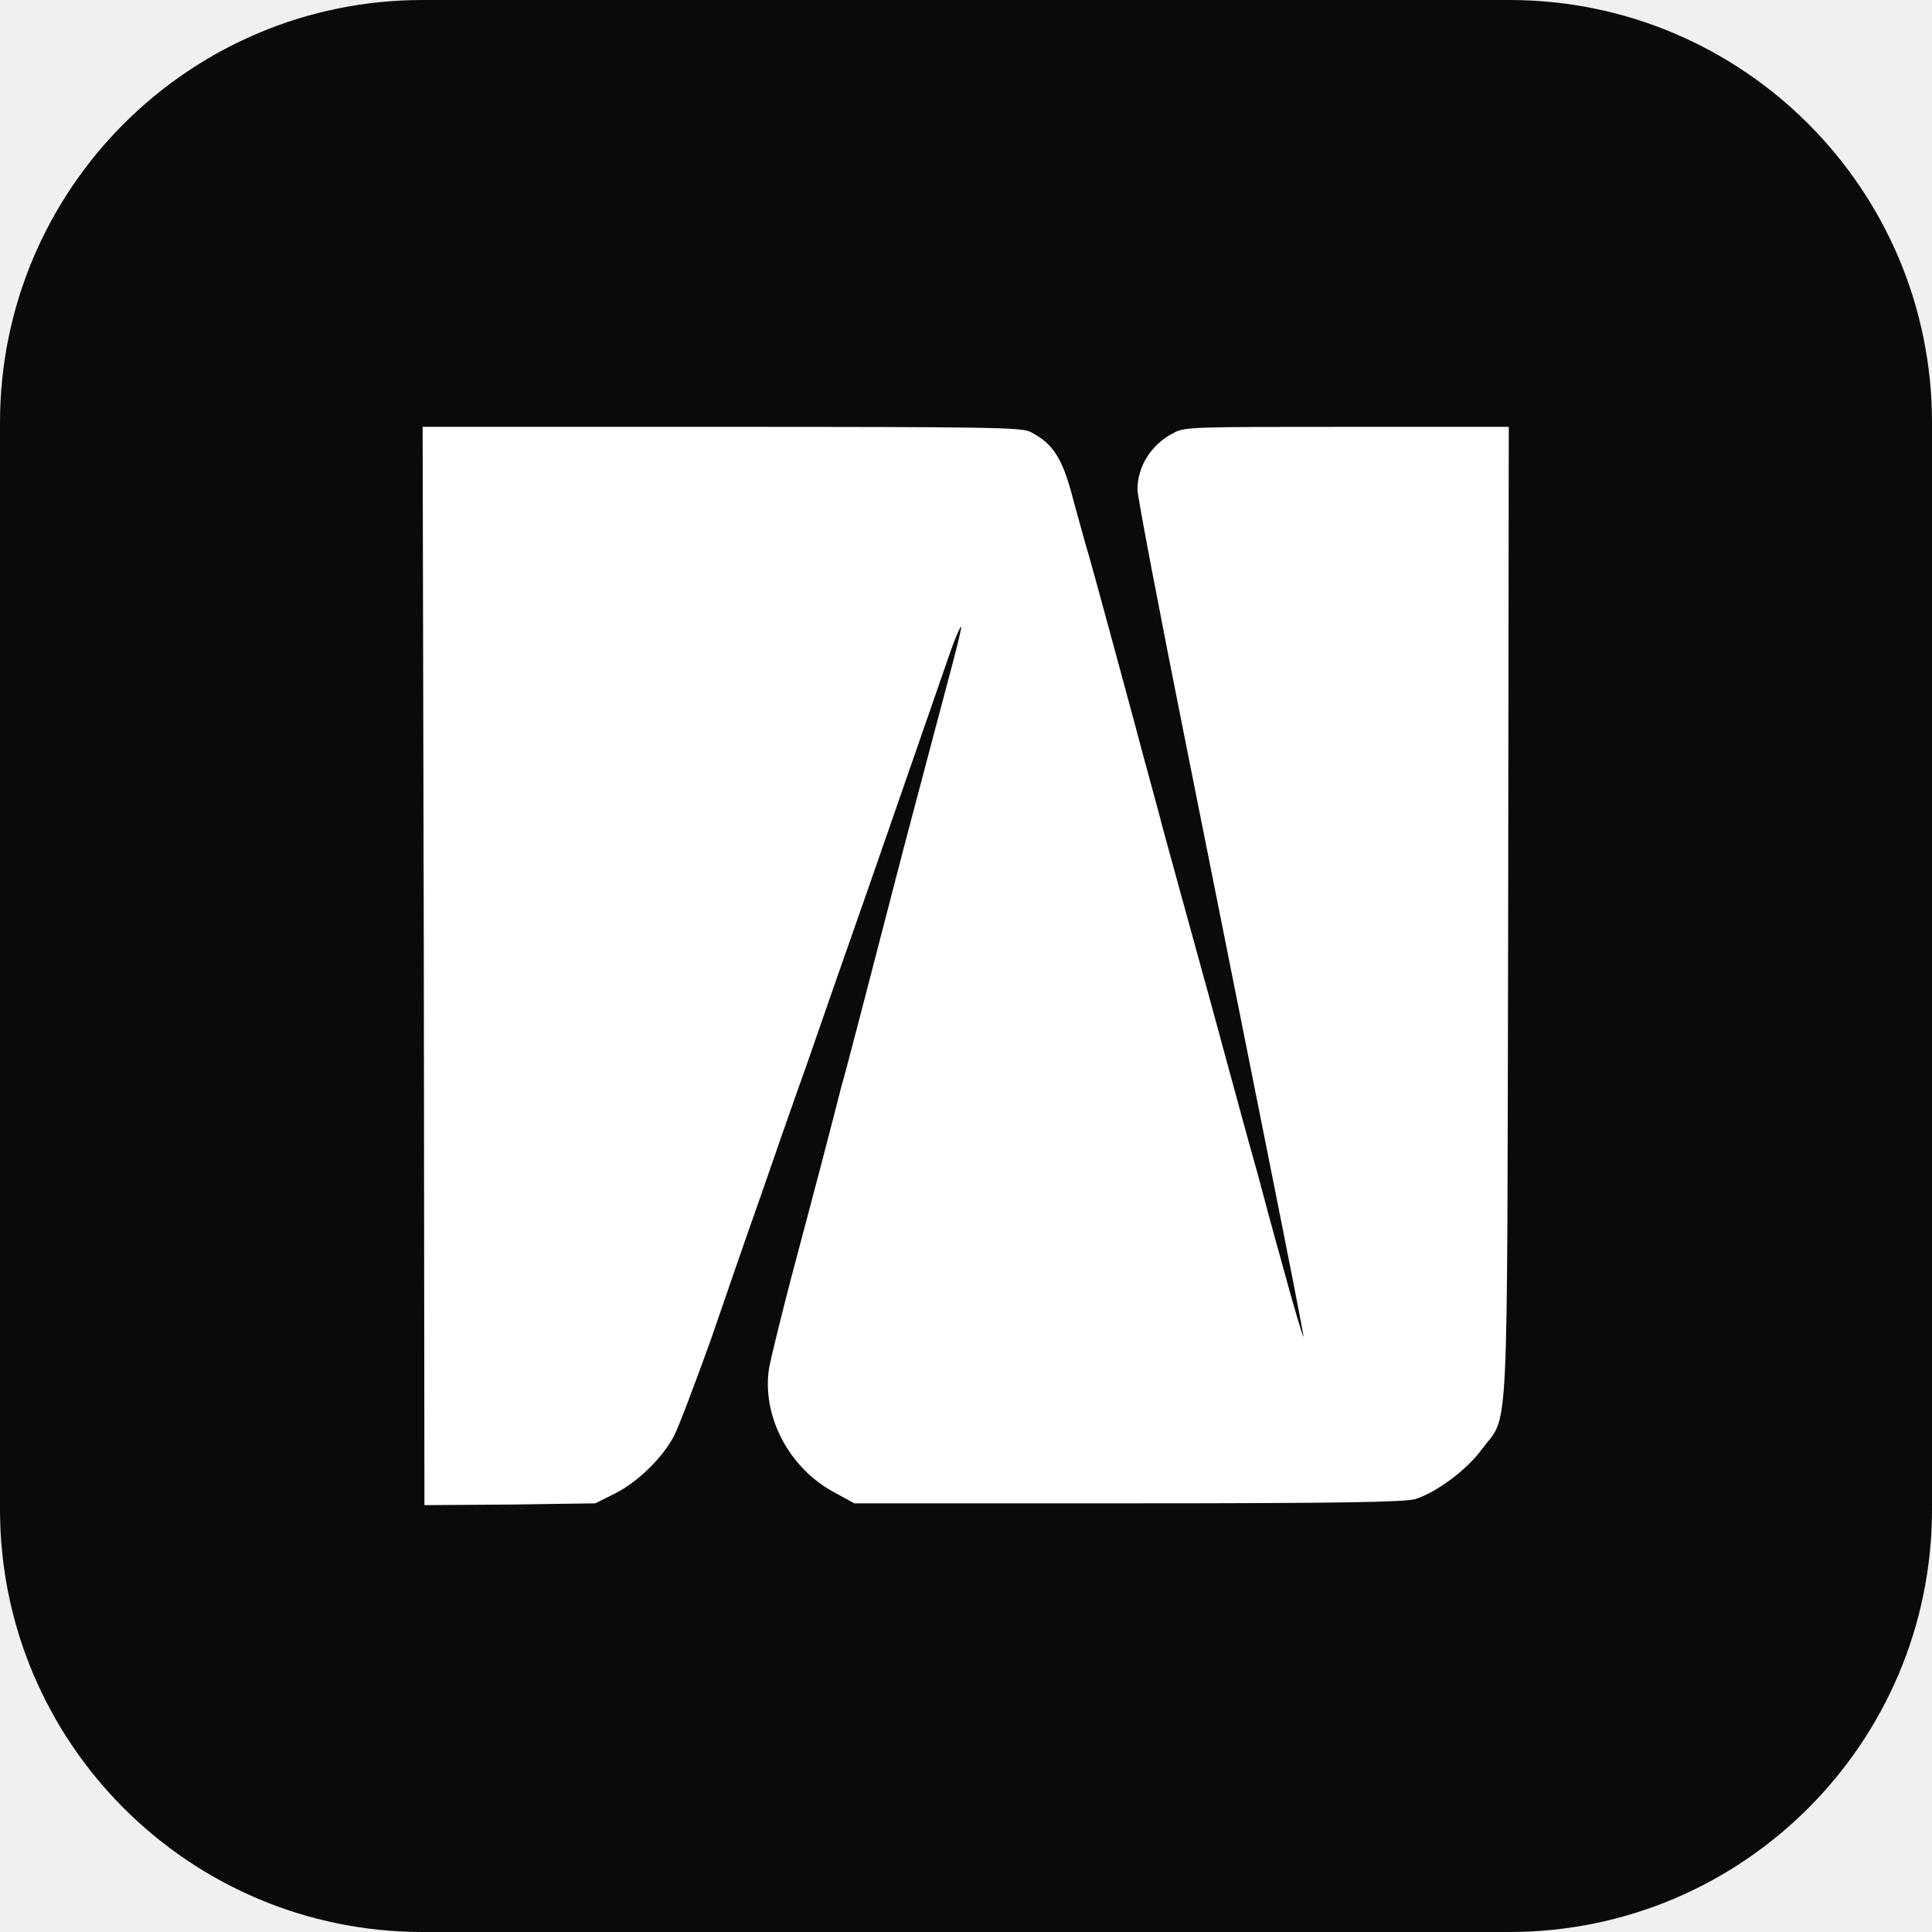
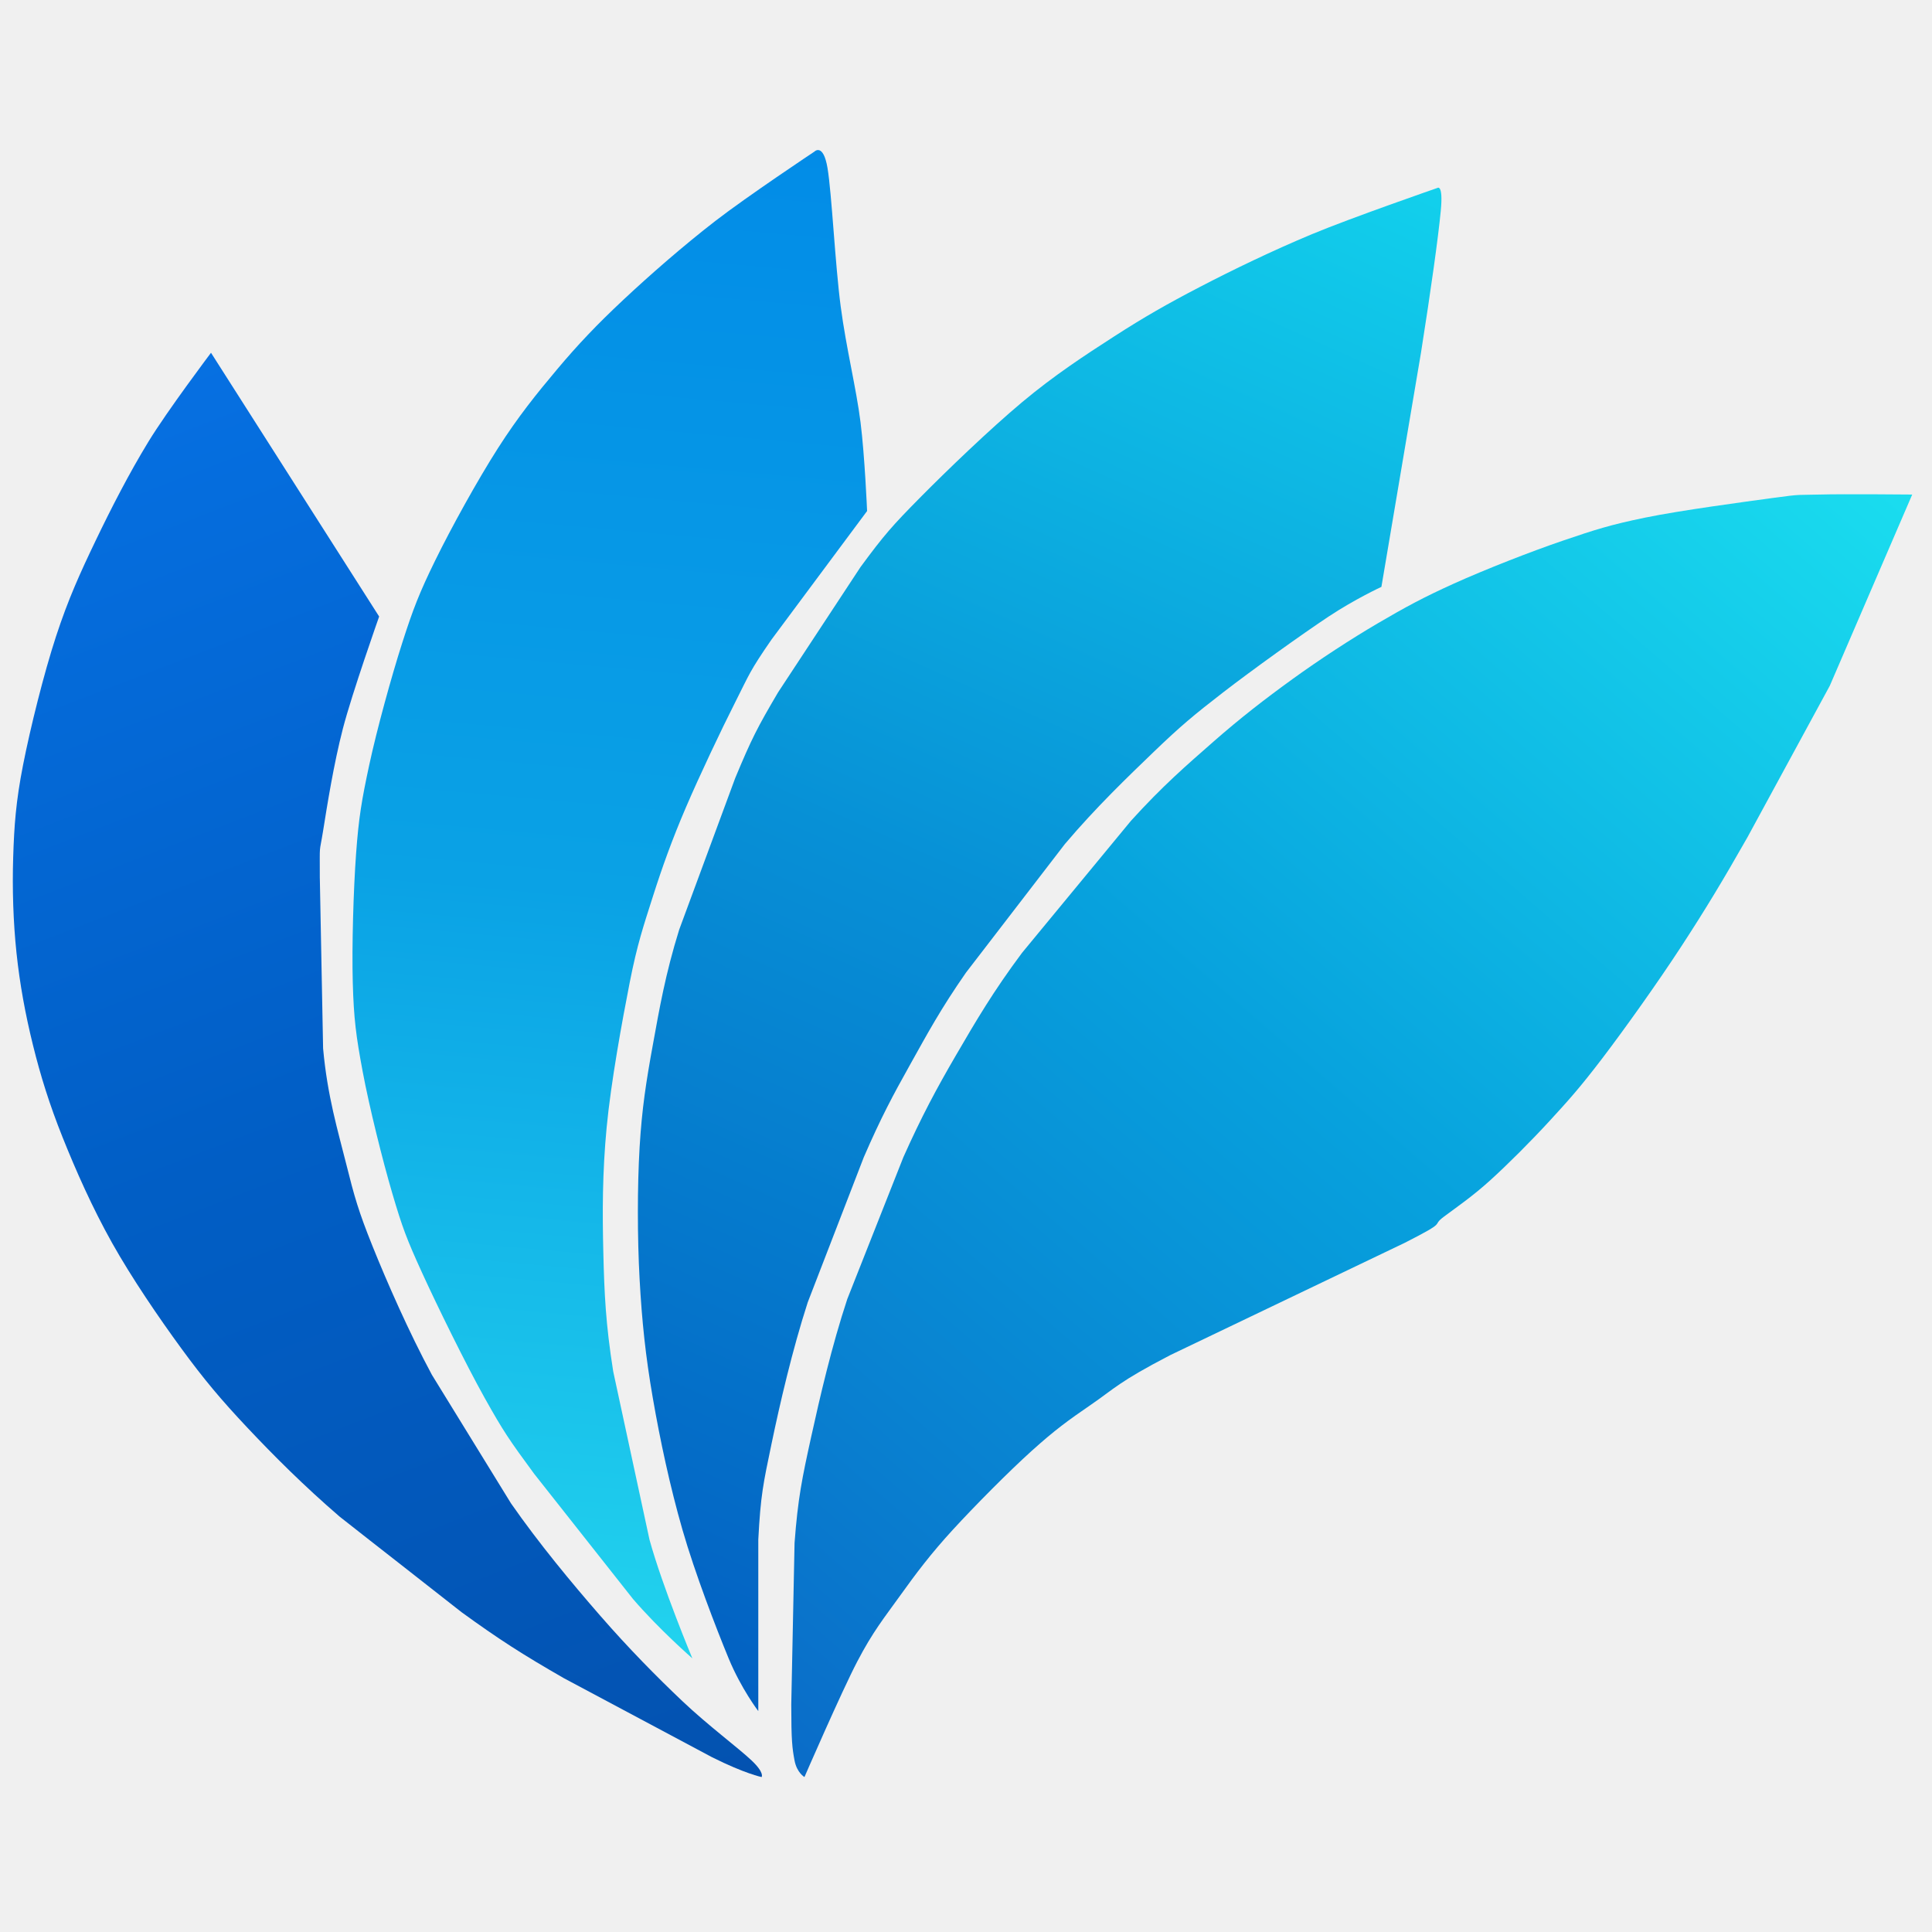
- <svg xmlns="http://www.w3.org/2000/svg" viewBox="0 0 32 32" fill="none">
-   <rect width="32" height="32" rx="7" fill="#0a0a0a" />
-   <path fill="#ffffff" d="M17.06 7.15C17.45 7.35 17.6 7.59 17.78 8.29C17.85 8.54 17.93 8.84 17.97 8.98C18.04 9.21 18.1 9.42 18.79 11.97C18.99 12.73 19.21 13.51 19.26 13.72C19.44 14.37 19.67 15.22 20.06 16.63C20.49 18.21 20.66 18.84 20.83 19.44C20.89 19.67 21.08 20.38 21.26 21.02C21.43 21.65 21.58 22.15 21.59 22.14C21.6 22.14 21.34 20.82 21.02 19.22C20.7 17.62 20.08 14.51 19.64 12.31C19.2 10.11 18.84 8.22 18.84 8.11C18.84 7.72 19.07 7.36 19.44 7.17C19.62 7.07 19.78 7.07 22.31 7.07L24.99 7.07L24.98 15.11C24.96 24.17 25 23.39 24.54 24.01C24.29 24.35 23.79 24.72 23.44 24.83C23.26 24.88 22.18 24.9 18.68 24.9L14.15 24.9L13.84 24.73C13.07 24.33 12.61 23.45 12.74 22.65C12.77 22.49 12.93 21.84 13.09 21.22C13.26 20.59 13.5 19.67 13.63 19.18C13.76 18.68 13.9 18.14 13.94 17.98C14.02 17.71 14.29 16.66 14.97 14.04C15.37 12.52 15.58 11.74 15.77 11.02C15.86 10.68 15.93 10.39 15.92 10.38C15.91 10.37 15.83 10.54 15.75 10.77C15.21 12.32 14.84 13.4 14.33 14.86C14.01 15.77 13.57 17.03 13.36 17.64C13.14 18.25 12.8 19.23 12.6 19.81C12.39 20.4 12.02 21.47 11.77 22.2C11.51 22.92 11.24 23.64 11.16 23.79C10.97 24.15 10.56 24.55 10.18 24.74L9.86 24.9L8.45 24.92L7.03 24.93L7.02 16L7 7.07L11.94 7.07C16.39 7.07 16.9 7.08 17.06 7.15Z" />
+ <svg xmlns="http://www.w3.org/2000/svg" viewBox="34 -23 586 586">
+   <defs>
+     <linearGradient id="p0" gradientUnits="userSpaceOnUse" x1="265" y1="516" x2="98" y2="84">
+       <stop offset="0" stop-color="#0352B0" />
+       <stop offset="0.5" stop-color="#015EC5" />
+       <stop offset="1" stop-color="#0670E2" />
+     </linearGradient>
+     <linearGradient id="p1" gradientUnits="userSpaceOnUse" x1="243" y1="480" x2="284" y2="23">
+       <stop offset="0" stop-color="#22D3EE" />
+       <stop offset="0.5" stop-color="#0AA2E5" />
+       <stop offset="1" stop-color="#028CE7" />
+     </linearGradient>
+     <linearGradient id="p2" gradientUnits="userSpaceOnUse" x1="263" y1="497" x2="470" y2="34">
+       <stop offset="0" stop-color="#0360C2" />
+       <stop offset="0.5" stop-color="#0790D6" />
+       <stop offset="1" stop-color="#12D0EC" />
+     </linearGradient>
+     <linearGradient id="p3" gradientUnits="userSpaceOnUse" x1="278" y1="516" x2="614" y2="127">
+       <stop offset="0" stop-color="#0A6CC8" />
+       <stop offset="0.5" stop-color="#07A1DD" />
+       <stop offset="1" stop-color="#1ADDEF" />
+     </linearGradient>
+   </defs>
+   <path d="M98 84C115 110.7 132 137.3 149 164C149 164 140.8 187.2 138 198C135.2 208.8 133.2 221.5 132 229C130.8 236.5 131 232 131 243C131.3 260.3 131.7 277.7 132 295C133.3 309.5 136.5 320 139 330C141.5 340 142.7 344.3 147 355C151.3 365.7 158 381 165 394C173 407 181 420 189 433C197.5 445.2 207.3 457 216 467C224.7 477 233.3 485.7 241 493C248.7 500.3 258 507.2 262 511C266 514.8 265 516 265 516C265 516 260 515 250 510C235 502 220 494 205 486C192.3 478.7 185.3 474.2 174 466C161.7 456.3 149.3 446.7 137 437C126.2 427.7 117 418.5 109 410C101 401.5 95.8 395.3 89 386C82.2 376.7 74 364.7 68 354C62 343.3 57 332 53 322C49 312 46.3 303.3 44 294C41.7 284.7 40 275.5 39 266C38 256.5 37.7 246.5 38 237C38.3 227.5 38.8 220.2 41 209C43.2 197.8 47.3 181.3 51 170C54.7 158.7 58.3 150.8 63 141C67.7 131.2 73.2 120.5 79 111C84.8 101.5 98 84 98 84Z" fill="url(#p0)" />
+   <path d="M281 23C281 23 283.7 20.2 285 28C286.3 35.8 287.3 57.2 289 70C290.7 82.8 293.7 94.7 295 105C296.3 115.3 297 132 297 132C287.3 145 277.7 158 268 171C261.3 180.7 261.3 181.5 257 190C252.7 198.5 246.2 212.2 242 222C237.8 231.8 234.8 240.2 232 249C229.2 257.8 227.3 263.3 225 275C222.7 286.7 219.3 305.3 218 319C216.7 332.7 216.7 344.7 217 357C217.3 369.3 217.7 378.5 220 393C223.7 410 227.3 427 231 444C235 458.5 244 480 244 480C244 480 234 471.3 226 462C216 449.3 206 436.7 196 424C188.5 413.8 186.7 411.2 181 401C175.3 390.8 166.7 373.3 162 363C157.3 352.7 156 349.2 153 339C150 328.8 146 312.7 144 302C142 291.3 141.3 286 141 275C140.7 264 141.2 247 142 236C142.8 225 143.7 219.7 146 209C148.3 198.3 152.7 182.3 156 172C159.3 161.7 161.2 156.8 166 147C170.8 137.2 178.8 122.7 185 113C191.2 103.3 196.7 96.5 203 89C209.3 81.5 215 75.5 223 68C231 60.5 241.3 51.5 251 44C260.7 36.5 281 23 281 23Z" fill="url(#p1)" />
+   <path d="M470 34C470 34 471.8 32.7 471 41C470.2 49.3 468 65 465 84C461 107.7 457 131.3 453 155C453 155 445 158.7 437 164C429 169.3 413.8 180.2 405 187C396.2 193.8 392 197.3 384 205C376 212.7 366.5 221.8 357 233C347 246 337 259 327 272C319.2 283.2 315.2 290.7 310 300C304.8 309.3 301.2 316 296 328C290.3 342.7 284.7 357.3 279 372C274.3 386.5 270.5 403 268 415C265.5 427 264.7 430.5 264 444C264 461.3 264 478.7 264 496C264 496 258.8 489.2 255 480C251.2 470.8 244.8 454.2 241 441C237.2 427.8 234.2 413.7 232 401C229.8 388.3 228.7 377.7 228 365C227.3 352.3 227.3 336.8 228 325C228.7 313.2 230 305 232 294C234 283 235.8 272.5 240 259C245.7 243.7 251.3 228.3 257 213C262 201 263.7 197.7 270 187C278.3 174.3 286.7 161.7 295 149C302.2 139.2 304.8 136.3 313 128C321.2 119.7 334.2 107.2 344 99C353.8 90.8 363 84.8 372 79C381 73.2 388 69.2 398 64C408 58.8 420 53 432 48C444 43 470 34 470 34Z" fill="url(#p2)" />
+   <path d="M586 127C593 126.8 614 127 614 127C605.7 146.3 597.3 165.7 589 185C580.7 200.3 572.3 215.7 564 231C556.5 244.2 551.3 252.8 544 264C536.7 275.2 526.7 289.2 520 298C513.3 306.8 509.7 310.8 504 317C498.3 323.2 491.3 330.2 486 335C480.7 339.8 476.3 342.8 472 346C467.7 349.2 473.8 347 460 354C436.3 365.3 412.7 376.7 389 388C373.2 396.2 372 398.2 365 403C358 407.8 354 410.7 347 417C340 423.3 329.7 433.7 323 441C316.3 448.3 311.8 454.3 307 461C302.2 467.7 298.8 471.8 294 481C289.2 490.2 278 516 278 516C278 516 275.7 514.7 275 511C274.3 507.3 274 505 274 494C274.3 477.7 274.7 461.3 275 445C276 431.5 277.3 425.3 280 413C282.7 400.7 286.3 385.2 291 371C296.7 356.7 302.3 342.3 308 328C313.5 315.7 318 307.3 324 297C330 286.7 335.2 277.8 344 266C355 252.7 366 239.3 377 226C386.7 215.3 393.8 209.2 402 202C410.2 194.8 417.7 189 426 183C434.3 177 443.8 170.8 452 166C460.2 161.2 465.7 158.2 475 154C484.3 149.8 498.3 144.3 508 141C517.7 137.7 522.3 136.2 533 134C543.7 131.8 563.2 129.2 572 128C580.8 126.8 579 127.2 586 127Z" fill="url(#p3)" />
</svg>
